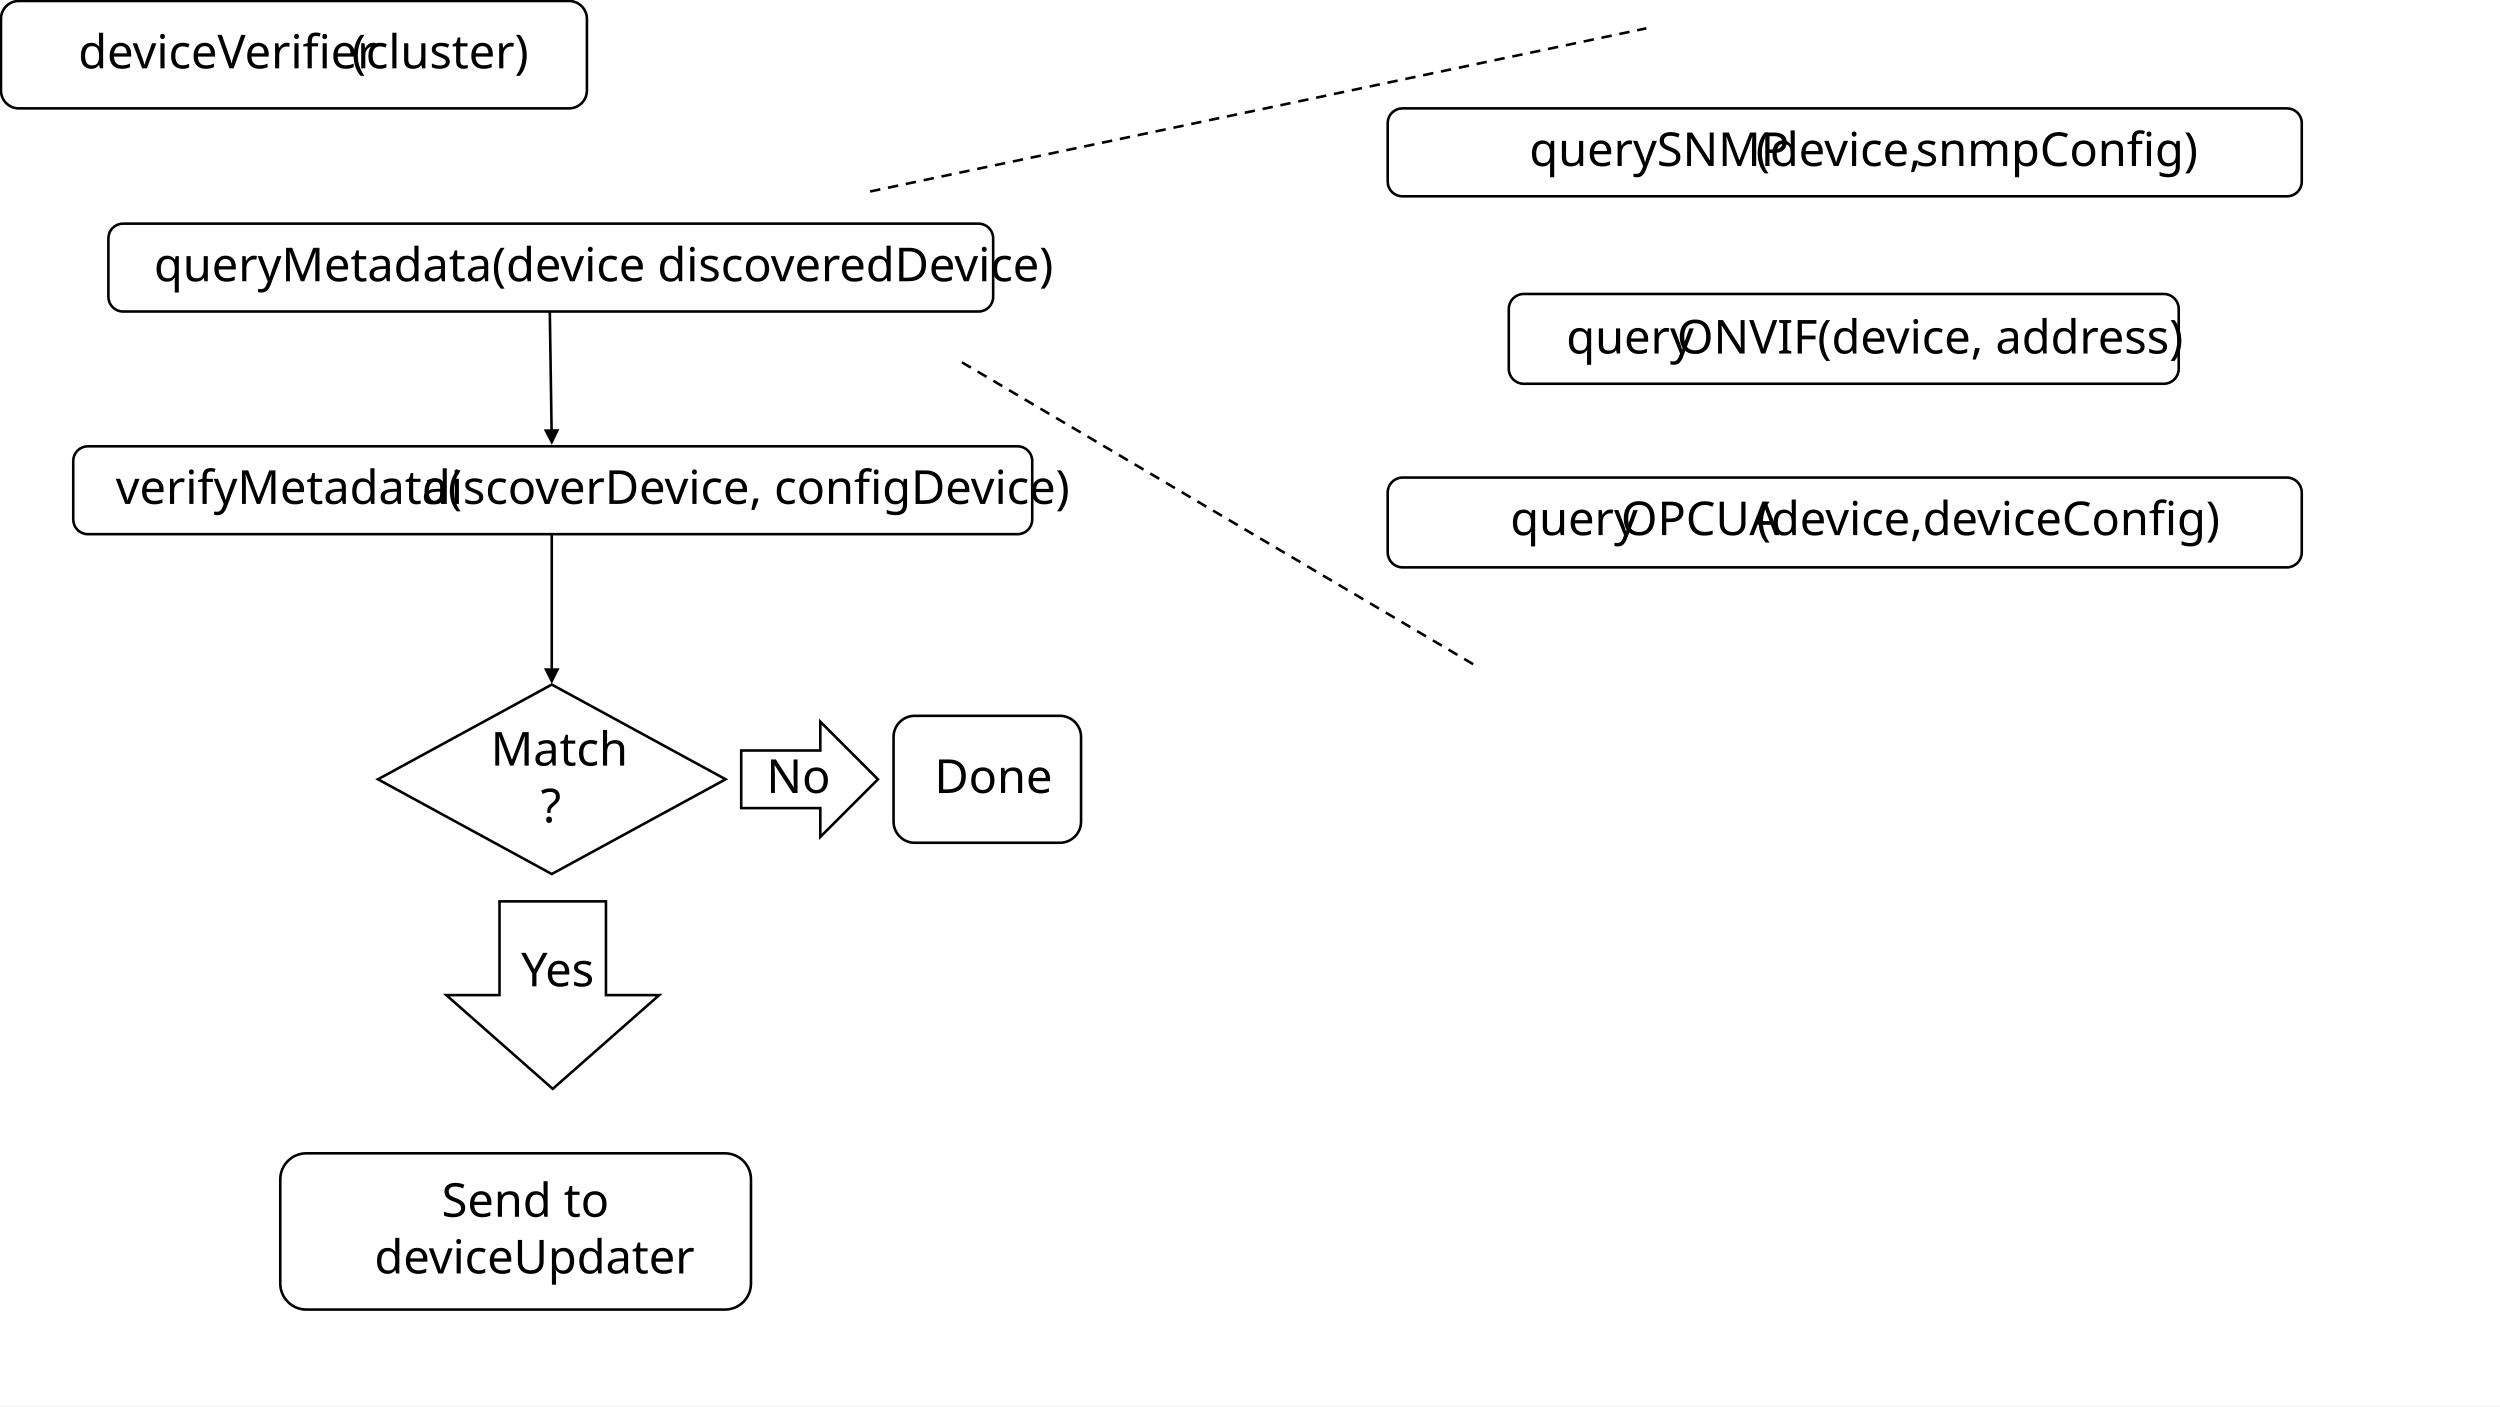
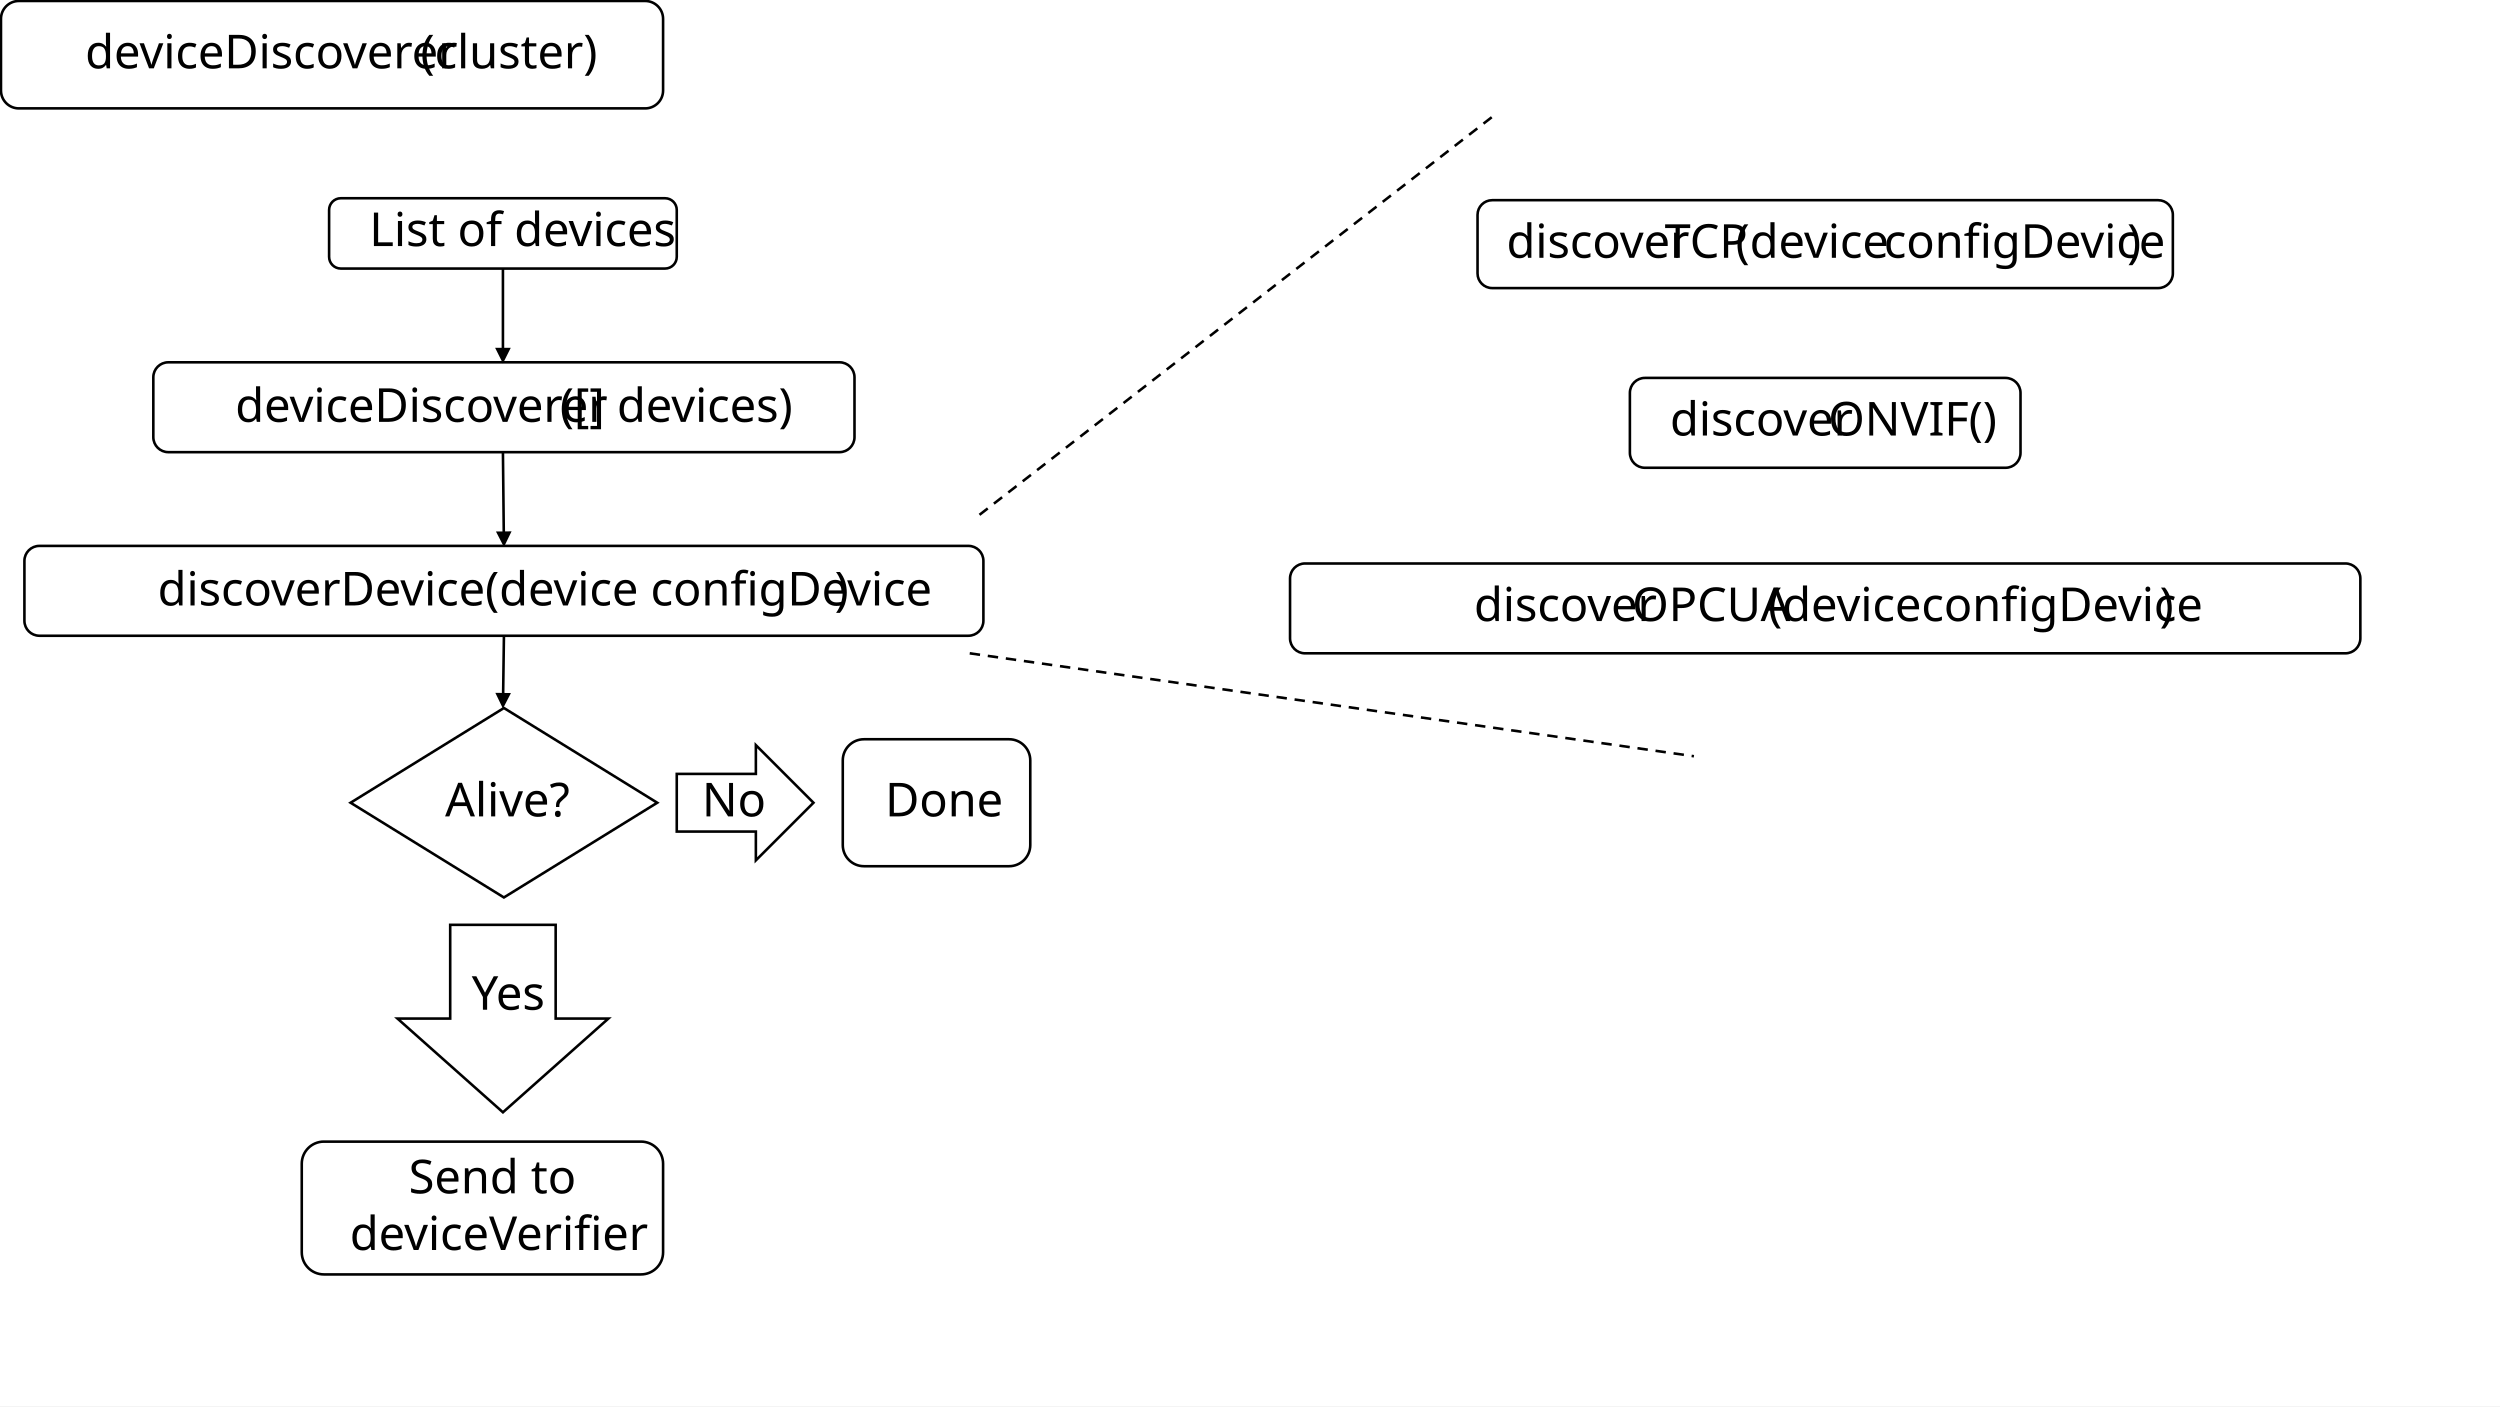
<svg xmlns="http://www.w3.org/2000/svg" width="1280" height="720" overflow="hidden">
  <defs>
    <clipPath id="clip0">
      <rect x="0" y="0" width="1280" height="720" />
    </clipPath>
  </defs>
  <g clip-path="url(#clip0)">
    <rect x="0" y="0" width="1280" height="720" fill="#FFFFFF" />
-     <path d="M0.5 9.667C0.5 4.604 4.604 0.5 9.667 0.5L291.333 0.5C296.396 0.5 300.5 4.604 300.5 9.667L300.5 46.333C300.5 51.396 296.396 55.5 291.333 55.5L9.667 55.5C4.604 55.5 0.5 51.396 0.5 46.333Z" stroke="#000000" stroke-width="1.333" stroke-miterlimit="8" fill="#FFFFFF" fill-rule="evenodd" />
-     <text font-family="Calibri,Calibri_MSFontService,sans-serif" font-weight="400" font-size="24" transform="translate(40.0851 35)">deviceVerifier<tspan font-size="24" x="140.02" y="0">(cluster)</tspan>
+     <path d="M0.5 9.667C0.5 4.604 4.604 0.5 9.667 0.5L330.333 0.5C335.396 0.5 339.5 4.604 339.5 9.667L339.5 46.333C339.5 51.396 335.396 55.5 330.333 55.5L9.667 55.5C4.604 55.5 0.5 51.396 0.5 46.333Z" stroke="#000000" stroke-width="1.333" stroke-miterlimit="8" fill="#FFFFFF" fill-rule="evenodd" />
+     <text font-family="Calibri,Calibri_MSFontService,sans-serif" font-weight="400" font-size="24" transform="translate(43.6246 35)">deviceDiscoverer<tspan font-size="24" x="171.693" y="0">(cluster)</tspan>
    </text>
-     <path d="M55.5 122C55.5 117.858 58.858 114.5 63 114.5L501 114.5C505.142 114.5 508.5 117.858 508.5 122L508.5 152C508.5 156.142 505.142 159.5 501 159.5L63 159.5C58.858 159.5 55.5 156.142 55.5 152Z" stroke="#000000" stroke-width="1.333" stroke-miterlimit="8" fill="#FFFFFF" fill-rule="evenodd" />
-     <text font-family="Calibri,Calibri_MSFontService,sans-serif" font-weight="400" font-size="24" transform="translate(78.8477 144)">queryMetadata(device discoveredDevice)</text>
-     <path d="M710.5 63C710.5 58.858 713.858 55.5 718 55.5L1171 55.5C1175.14 55.5 1178.5 58.858 1178.5 63L1178.5 93C1178.5 97.142 1175.14 100.5 1171 100.5L718 100.5C713.858 100.5 710.5 97.142 710.5 93Z" stroke="#000000" stroke-width="1.333" stroke-miterlimit="8" fill="#FFFFFF" fill-rule="evenodd" />
-     <text font-family="Calibri,Calibri_MSFontService,sans-serif" font-weight="400" font-size="24" transform="translate(783.036 85)">querySNMP<tspan font-size="24" x="115.953" y="0">(device, </tspan>
-       <tspan font-size="24" x="197.833" y="0">snmpConfig</tspan>)</text>
-     <path d="M772.5 158.167C772.5 153.933 775.933 150.5 780.167 150.5L1107.83 150.5C1112.07 150.5 1115.5 153.933 1115.5 158.167L1115.5 188.833C1115.5 193.067 1112.07 196.5 1107.83 196.5L780.167 196.5C775.933 196.5 772.5 193.067 772.5 188.833Z" stroke="#000000" stroke-width="1.333" stroke-miterlimit="8" fill="#FFFFFF" fill-rule="evenodd" />
-     <text font-family="Calibri,Calibri_MSFontService,sans-serif" font-weight="400" font-size="24" transform="translate(801.956 181)">query<tspan font-size="24" x="56.62" y="0">ONVIF</tspan>(device, address)</text>
-     <path d="M710.5 252.167C710.5 247.933 713.933 244.5 718.167 244.5L1170.83 244.5C1175.07 244.5 1178.5 247.933 1178.5 252.167L1178.5 282.833C1178.5 287.067 1175.07 290.5 1170.83 290.5L718.167 290.5C713.933 290.5 710.5 287.067 710.5 282.833Z" stroke="#000000" stroke-width="1.333" stroke-miterlimit="8" fill="#FFFFFF" fill-rule="evenodd" />
-     <text font-family="Calibri,Calibri_MSFontService,sans-serif" font-weight="400" font-size="24" transform="translate(773.276 274)">query<tspan font-size="24" x="56.62" y="0">OPCUA</tspan>
-       <tspan font-size="24" x="126.26" y="0">(device, </tspan>deviceConfig)</text>
-     <path d="M37.5 236C37.5 231.858 40.858 228.5 45 228.5L521 228.5C525.142 228.5 528.5 231.858 528.5 236L528.5 266C528.5 270.142 525.142 273.5 521 273.5L45 273.5C40.858 273.5 37.5 270.142 37.5 266Z" stroke="#000000" stroke-width="1.333" stroke-miterlimit="8" fill="#FFFFFF" fill-rule="evenodd" />
-     <text font-family="Calibri,Calibri_MSFontService,sans-serif" font-weight="400" font-size="24" transform="translate(59.2552 258)">verifyMetadata(<tspan font-size="24" x="156.787" y="0">discoverDevice</tspan>, configDevice)</text>
-     <path d="M193.5 399 282.5 350.5 371.5 399 282.5 447.5Z" stroke="#000000" stroke-width="1.333" stroke-miterlimit="8" fill="#FFFFFF" fill-rule="evenodd" />
-     <text font-family="Calibri,Calibri_MSFontService,sans-serif" font-weight="400" font-size="24" transform="translate(251.262 392)">Match<tspan font-size="24" x="25.573" y="29">?</tspan>
+     <path d="M168.5 107.5C168.5 104.186 171.186 101.5 174.5 101.5L340.5 101.5C343.814 101.5 346.5 104.186 346.5 107.5L346.5 131.5C346.5 134.814 343.814 137.5 340.5 137.5L174.5 137.5C171.186 137.5 168.5 134.814 168.5 131.5Z" stroke="#000000" stroke-width="1.333" stroke-miterlimit="8" fill="#FFFFFF" fill-rule="evenodd" />
+     <text font-family="Calibri,Calibri_MSFontService,sans-serif" font-weight="400" font-size="24" transform="translate(189.118 126)">List of devices</text>
+     <path d="M78.5 193.167C78.5 188.933 81.933 185.5 86.167 185.5L429.833 185.5C434.067 185.5 437.5 188.933 437.5 193.167L437.5 223.833C437.5 228.067 434.067 231.5 429.833 231.5L86.167 231.5C81.933 231.5 78.5 228.067 78.5 223.833Z" stroke="#000000" stroke-width="1.333" stroke-miterlimit="8" fill="#FFFFFF" fill-rule="evenodd" />
+     <text font-family="Calibri,Calibri_MSFontService,sans-serif" font-weight="400" font-size="24" transform="translate(120.471 216)">deviceDiscoverer<tspan font-size="24" x="166.193" y="0">([] devices)</tspan>
    </text>
-     <path d="M457.5 377.333C457.5 371.35 462.35 366.5 468.333 366.5L542.667 366.5C548.65 366.5 553.5 371.35 553.5 377.333L553.5 420.667C553.5 426.65 548.65 431.5 542.667 431.5L468.333 431.5C462.35 431.5 457.5 426.65 457.5 420.667Z" stroke="#000000" stroke-width="1.333" stroke-miterlimit="8" fill="#FFFFFF" fill-rule="evenodd" />
-     <text font-family="Calibri,Calibri_MSFontService,sans-serif" font-weight="400" font-size="24" transform="translate(478.43 406)">Done</text>
-     <path d="M379.5 384.25 420 384.25 420 369.5 449.5 399 420 428.5 420 413.75 379.5 413.75Z" stroke="#000000" stroke-width="1.333" stroke-miterlimit="8" fill="#FFFFFF" fill-rule="evenodd" />
-     <text font-family="Calibri,Calibri_MSFontService,sans-serif" font-weight="400" font-size="24" transform="translate(392.43 406)">No</text>
-     <path d="M228.5 509.5 255.75 509.5 255.75 461.5 310.25 461.5 310.25 509.5 337.5 509.5 283 557.5Z" stroke="#000000" stroke-width="1.333" stroke-miterlimit="8" fill="#FFFFFF" fill-rule="evenodd" />
-     <text font-family="Calibri,Calibri_MSFontService,sans-serif" font-weight="400" font-size="24" transform="translate(266.782 505)">Yes</text>
-     <path d="M143.5 603.833C143.5 596.47 149.47 590.5 156.833 590.5L371.167 590.5C378.531 590.5 384.5 596.47 384.5 603.833L384.5 657.167C384.5 664.531 378.531 670.5 371.167 670.5L156.833 670.5C149.47 670.5 143.5 664.531 143.5 657.167Z" stroke="#000000" stroke-width="1.333" stroke-miterlimit="8" fill="#FFFFFF" fill-rule="evenodd" />
-     <text font-family="Calibri,Calibri_MSFontService,sans-serif" font-weight="400" font-size="24" transform="translate(226.133 623)">Send to <tspan font-size="24" x="-34.4" y="29">deviceUpdater</tspan>
+     <path d="M12.5 287.167C12.5 282.933 15.933 279.5 20.167 279.5L495.833 279.5C500.068 279.5 503.5 282.933 503.5 287.167L503.5 317.833C503.5 322.068 500.068 325.5 495.833 325.5L20.167 325.5C15.933 325.5 12.5 322.068 12.5 317.833Z" stroke="#000000" stroke-width="1.333" stroke-miterlimit="8" fill="#FFFFFF" fill-rule="evenodd" />
+     <text font-family="Calibri,Calibri_MSFontService,sans-serif" font-weight="400" font-size="24" transform="translate(80.7247 310)">discoverDevice(device configDevice<tspan font-size="24" x="346.593" y="0">)</tspan>
    </text>
-     <path d="M282.167 159.49 283.094 221.105 281.761 221.125 280.833 159.51ZM286.407 219.721 282.528 227.78 278.408 219.842Z" />
-     <path d="M283.167 273.5 283.167 343.484 281.833 343.484 281.833 273.5ZM286.5 342.15 282.5 350.15 278.5 342.15Z" />
-     <path d="M0 0 397.431 83.541" stroke="#000000" stroke-width="1.333" stroke-miterlimit="8" stroke-dasharray="5.333 4" fill="#FFFFFF" fill-rule="evenodd" transform="matrix(1 0 0 -1 445.5 98.0415)" />
-     <path d="M492.5 185.5 755.014 340.509" stroke="#000000" stroke-width="1.333" stroke-miterlimit="8" stroke-dasharray="5.333 4" fill="#FFFFFF" fill-rule="evenodd" />
+     <path d="M179.5 411 258 362.5 336.5 411 258 459.5Z" stroke="#000000" stroke-width="1.333" stroke-miterlimit="8" fill="#FFFFFF" fill-rule="evenodd" />
+     <text font-family="Calibri,Calibri_MSFontService,sans-serif" font-weight="400" font-size="24" transform="translate(227.874 418)">Alive?</text>
+     <path d="M431.5 389.333C431.5 383.35 436.35 378.5 442.333 378.5L516.667 378.5C522.65 378.5 527.5 383.35 527.5 389.333L527.5 432.667C527.5 438.65 522.65 443.5 516.667 443.5L442.333 443.5C436.35 443.5 431.5 438.65 431.5 432.667Z" stroke="#000000" stroke-width="1.333" stroke-miterlimit="8" fill="#FFFFFF" fill-rule="evenodd" />
+     <text font-family="Calibri,Calibri_MSFontService,sans-serif" font-weight="400" font-size="24" transform="translate(453.183 418)">Done</text>
+     <path d="M154.5 595.833C154.5 589.574 159.574 584.5 165.833 584.5L328.167 584.5C334.426 584.5 339.5 589.574 339.5 595.833L339.5 641.167C339.5 647.426 334.426 652.5 328.167 652.5L165.833 652.5C159.574 652.5 154.5 647.426 154.5 641.167Z" stroke="#000000" stroke-width="1.333" stroke-miterlimit="8" fill="#FFFFFF" fill-rule="evenodd" />
+     <text font-family="Calibri,Calibri_MSFontService,sans-serif" font-weight="400" font-size="24" transform="translate(209.252 611)">Send to <tspan font-size="24" x="-30.127" y="29">deviceVerifier</tspan>
+     </text>
+     <path d="M346.5 396.25 387 396.25 387 381.5 416.5 411 387 440.5 387 425.75 346.5 425.75Z" stroke="#000000" stroke-width="1.333" stroke-miterlimit="8" fill="#FFFFFF" fill-rule="evenodd" />
+     <text font-family="Calibri,Calibri_MSFontService,sans-serif" font-weight="400" font-size="24" transform="translate(359.403 418)">No</text>
+     <path d="M203.5 521.5 230.5 521.5 230.5 473.5 284.5 473.5 284.5 521.5 311.5 521.5 257.5 569.5Z" stroke="#000000" stroke-width="1.333" stroke-miterlimit="8" fill="#FFFFFF" fill-rule="evenodd" />
+     <text font-family="Calibri,Calibri_MSFontService,sans-serif" font-weight="400" font-size="24" transform="translate(241.534 517)">Yes</text>
+     <path d="M258.167 137.5 258.167 179.42 256.833 179.42 256.833 137.5ZM261.5 178.087 257.5 186.087 253.5 178.087Z" />
+     <path d="M258.167 231.493 258.61 273.414 257.277 273.428 256.833 231.507ZM261.929 272.045 258.014 280.087 253.929 272.13Z" />
+     <path d="M0.667-0.009 1.088 30.609-0.245 30.628-0.667 0.009ZM4.403 29.23 0.514 37.285-3.596 29.34Z" transform="matrix(-1 0 0 1 258.014 325.5)" />
+     <path d="M756.5 110C756.5 105.858 759.858 102.5 764 102.5L1105 102.5C1109.14 102.5 1112.5 105.858 1112.5 110L1112.5 140C1112.5 144.142 1109.14 147.5 1105 147.5L764 147.5C759.858 147.5 756.5 144.142 756.5 140Z" stroke="#000000" stroke-width="1.333" stroke-miterlimit="8" fill="#FFFFFF" fill-rule="evenodd" />
+     <text font-family="Calibri,Calibri_MSFontService,sans-serif" font-weight="400" font-size="24" transform="translate(771.345 132)">discover<tspan font-size="24" x="80.96" y="0">TCP</tspan>
+       <tspan font-size="24" x="117.3" y="0">(device </tspan>
+       <tspan font-size="24" x="193.18" y="0">configDevice</tspan>
+       <tspan font-size="24" x="317.72" y="0">)</tspan>
+     </text>
+     <path d="M834.5 201.167C834.5 196.933 837.933 193.5 842.167 193.5L1026.83 193.5C1031.07 193.5 1034.5 196.933 1034.5 201.167L1034.5 231.833C1034.5 236.067 1031.07 239.5 1026.83 239.5L842.167 239.5C837.933 239.5 834.5 236.067 834.5 231.833Z" stroke="#000000" stroke-width="1.333" stroke-miterlimit="8" fill="#FFFFFF" fill-rule="evenodd" />
+     <text font-family="Calibri,Calibri_MSFontService,sans-serif" font-weight="400" font-size="24" transform="translate(855.058 223)">discover<tspan font-size="24" x="80.96" y="0">ONVIF</tspan>()</text>
+     <path d="M660.5 296.167C660.5 291.933 663.933 288.5 668.167 288.5L1200.83 288.5C1205.07 288.5 1208.5 291.933 1208.5 296.167L1208.5 326.833C1208.5 331.067 1205.07 334.5 1200.83 334.5L668.167 334.5C663.933 334.5 660.5 331.067 660.5 326.833Z" stroke="#000000" stroke-width="1.333" stroke-miterlimit="8" fill="#FFFFFF" fill-rule="evenodd" />
+     <text font-family="Calibri,Calibri_MSFontService,sans-serif" font-weight="400" font-size="24" transform="translate(754.695 318)">discover<tspan font-size="24" x="80.96" y="0">OPCUA</tspan>
+       <tspan font-size="24" x="150.6" y="0">(device </tspan>configDevice<tspan font-size="24" x="351.02" y="0">)</tspan>
+     </text>
+     <path d="M0 0 264.22 205.083" stroke="#000000" stroke-width="1.333" stroke-miterlimit="8" stroke-dasharray="5.333 4" fill="#FFFFFF" fill-rule="evenodd" transform="matrix(1 0 0 -1 501.5 263.583)" />
+     <path d="M496.5 334.5 867.289 387.197" stroke="#000000" stroke-width="1.333" stroke-miterlimit="8" stroke-dasharray="5.333 4" fill="#FFFFFF" fill-rule="evenodd" />
  </g>
</svg>
